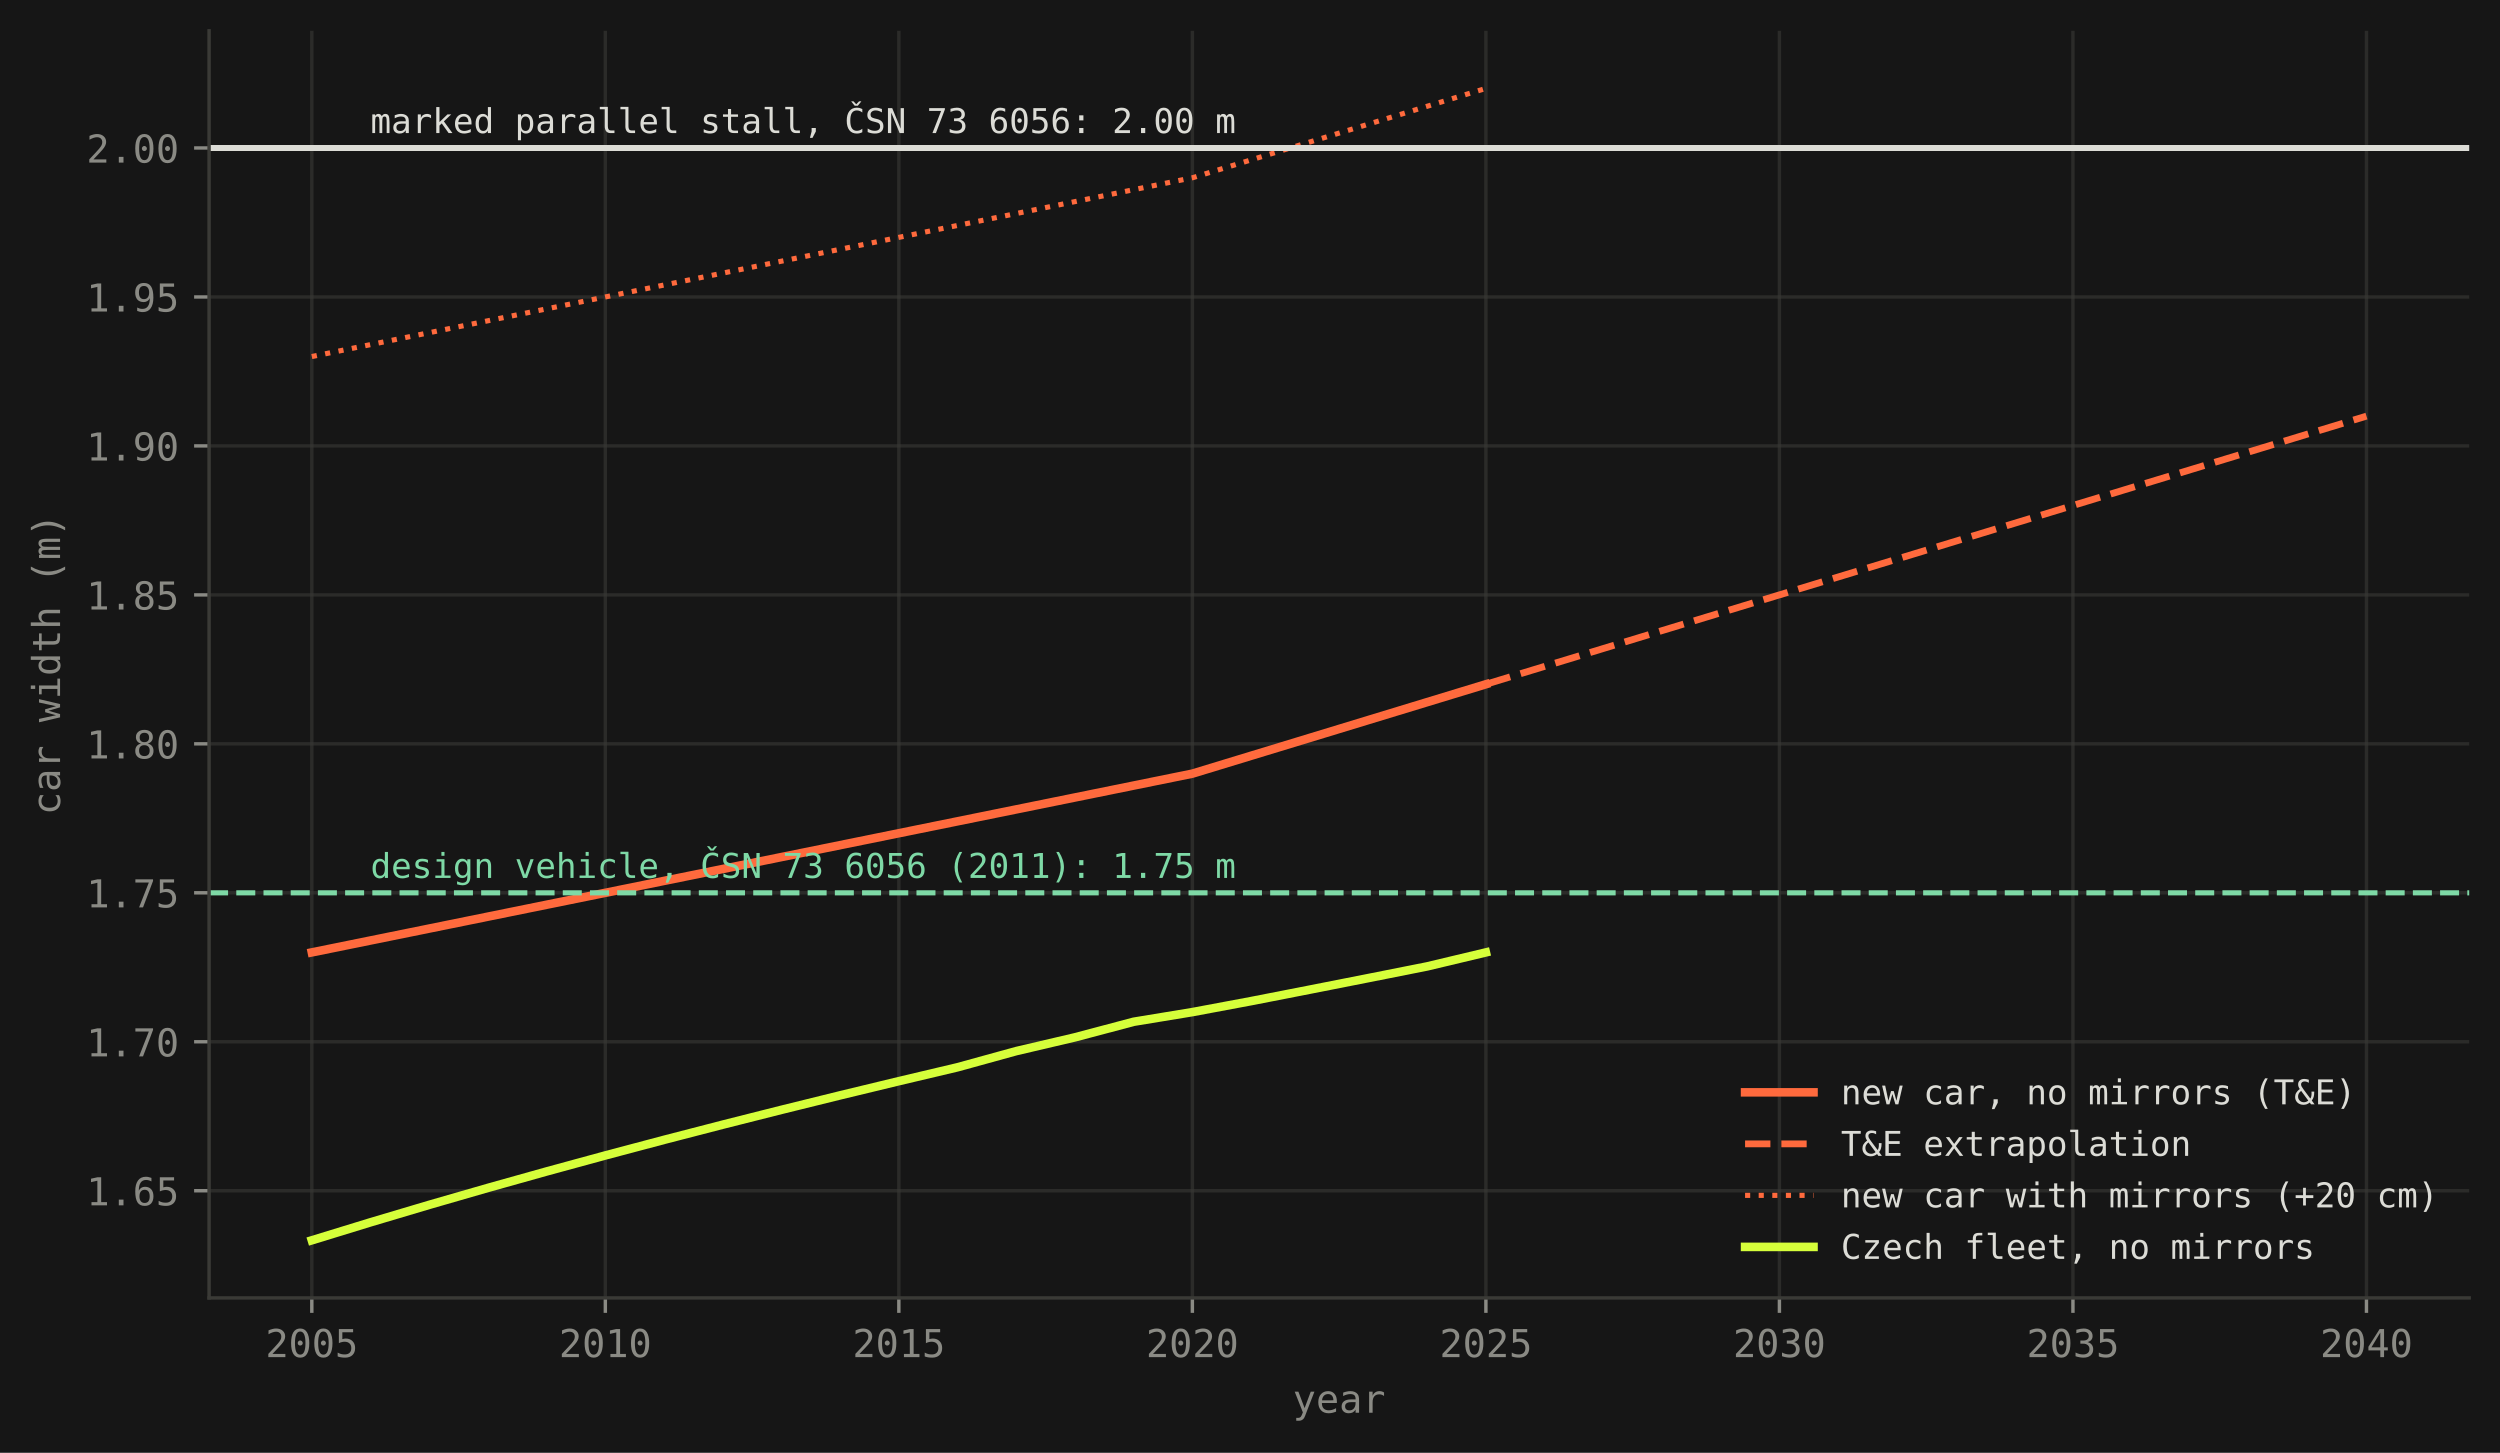
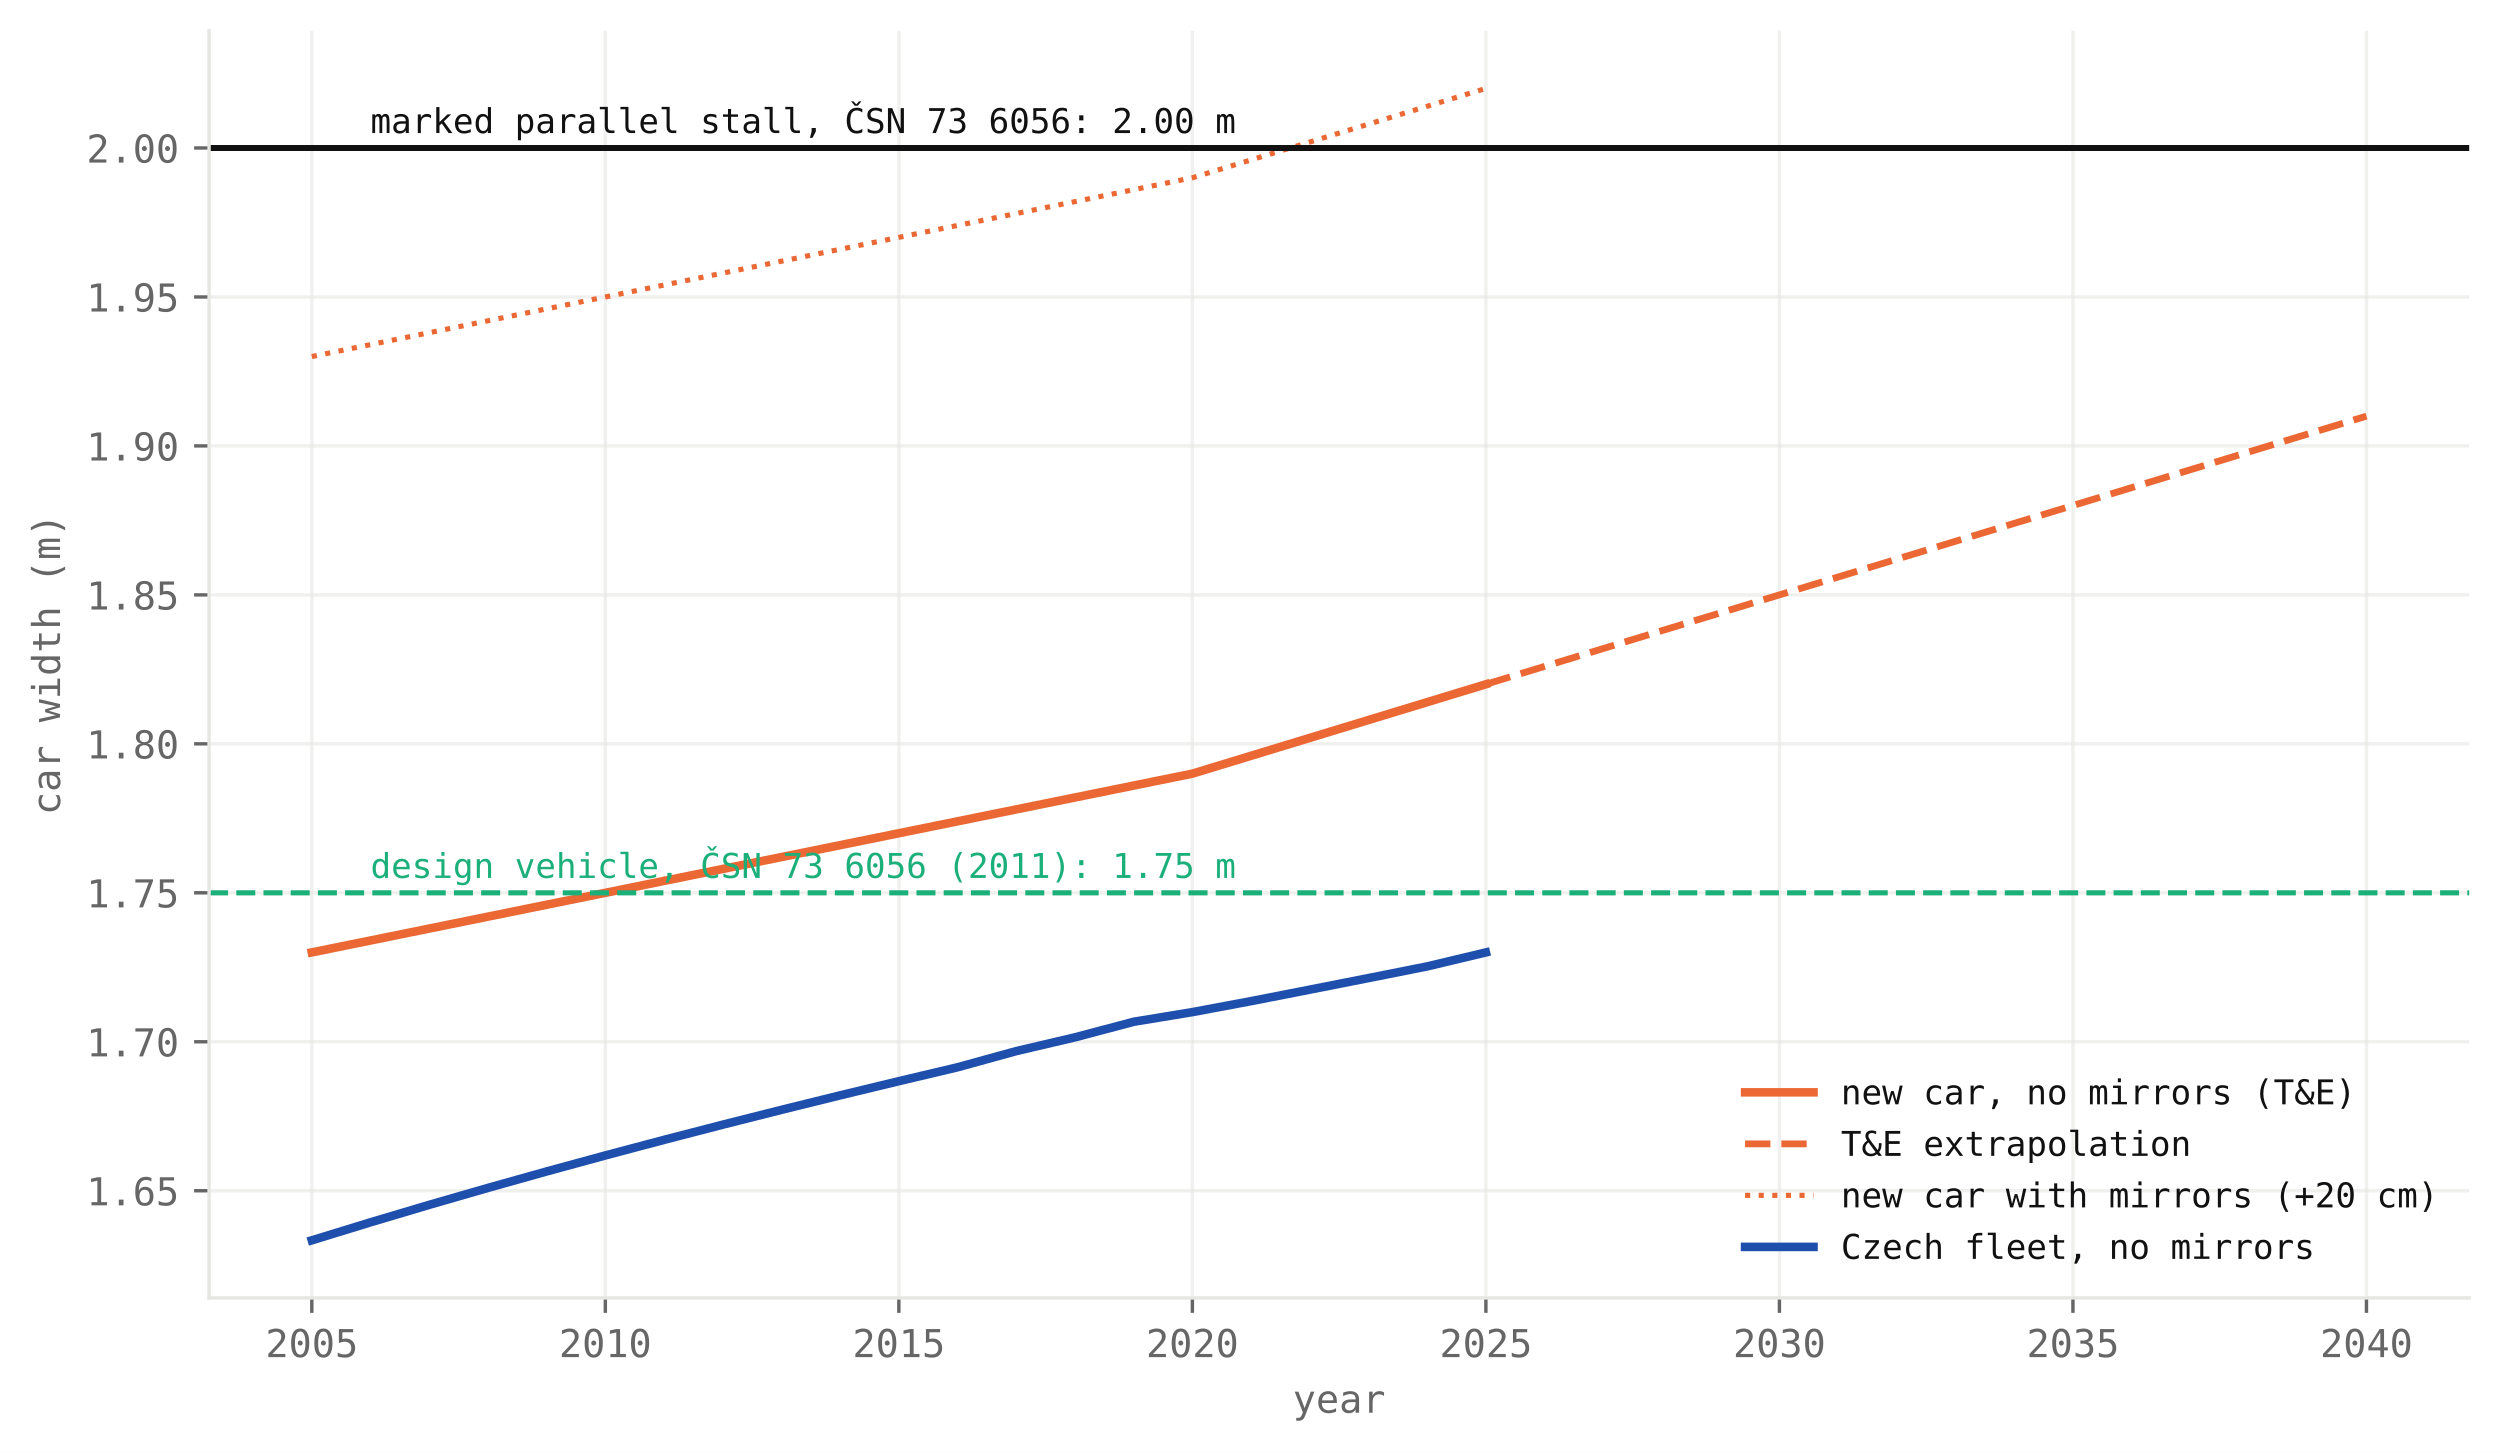
<svg xmlns="http://www.w3.org/2000/svg" xmlns:xlink="http://www.w3.org/1999/xlink" width="584.4pt" height="339.6pt" viewBox="0 0 584.4 339.6" version="1.1">
  <defs>
    <style type="text/css">*{stroke-linejoin: round; stroke-linecap: butt}</style>
  </defs>
  <g id="figure_1">
    <g id="patch_1">
-       <path d="M 0 339.6  L 584.4 339.6  L 584.4 0  L 0 0  z " style="fill: #161616" />
+       <path d="M 0 339.6  L 584.4 339.6  L 584.4 0  L 0 0  z " style="fill: #ffffff" />
    </g>
    <g id="axes_1">
      <g id="patch_2">
-         <path d="M 48.874 303.4  L 577.2 303.4  L 577.2 7.2  L 48.874 7.2  z " style="fill: #161616" />
+         <path d="M 48.874 303.4  L 577.2 303.4  L 577.2 7.2  L 48.874 7.2  z " style="fill: #ffffff" />
      </g>
      <g id="matplotlib.axis_1">
        <g id="xtick_1">
          <g id="line2d_1">
-             <path d="M 72.889 303.4  L 72.889 7.2  " clip-path="url(#pb6fffcfdc5)" style="fill: none; stroke: #3a3a36; stroke-opacity: 0.6; stroke-width: 0.8; stroke-linecap: square" />
+             <path d="M 72.889 303.4  L 72.889 7.2  " clip-path="url(#pb6fffcfdc5)" style="fill: none; stroke: #e6e6e3; stroke-opacity: 0.6; stroke-width: 0.8; stroke-linecap: square" />
          </g>
          <g id="line2d_2">
            <defs>
-               <path id="m5daad649ac" d="M 0 0  L 0 3.5  " style="stroke: #8a8a84; stroke-width: 0.8" />
+               <path id="m5daad649ac" d="M 0 0  L 0 3.5  " style="stroke: #666666; stroke-width: 0.8" />
            </defs>
            <g>
-               <use xlink:href="#m5daad649ac" x="72.889" y="303.4" style="fill: #8a8a84; stroke: #8a8a84; stroke-width: 0.8" />
+               <use xlink:href="#m5daad649ac" x="72.889" y="303.4" style="fill: #666666; stroke: #666666; stroke-width: 0.8" />
            </g>
          </g>
          <g id="text_1">
-             <text style="font-size: 9px; font-family: 'DejaVu Sans Mono', 'Bitstream Vera Sans Mono', 'Computer Modern Typewriter', 'Andale Mono', 'Nimbus Mono L', 'Courier New', 'Courier', 'Fixed', 'Terminal', monospace; text-anchor: middle; fill: #8a8a84" x="72.889" y="317.237" transform="rotate(-0 72.88863 317.2374)">2005</text>
+             <text style="font-size: 9px; font-family: 'DejaVu Sans Mono', 'Bitstream Vera Sans Mono', 'Computer Modern Typewriter', 'Andale Mono', 'Nimbus Mono L', 'Courier New', 'Courier', 'Fixed', 'Terminal', monospace; text-anchor: middle; fill: #666666" x="72.889" y="317.237" transform="rotate(-0 72.88863 317.2374)">2005</text>
          </g>
        </g>
        <g id="xtick_2">
          <g id="line2d_3">
-             <path d="M 141.502 303.4  L 141.502 7.2  " clip-path="url(#pb6fffcfdc5)" style="fill: none; stroke: #3a3a36; stroke-opacity: 0.6; stroke-width: 0.8; stroke-linecap: square" />
+             <path d="M 141.502 303.4  L 141.502 7.2  " clip-path="url(#pb6fffcfdc5)" style="fill: none; stroke: #e6e6e3; stroke-opacity: 0.6; stroke-width: 0.8; stroke-linecap: square" />
          </g>
          <g id="line2d_4">
            <g>
-               <use xlink:href="#m5daad649ac" x="141.502" y="303.4" style="fill: #8a8a84; stroke: #8a8a84; stroke-width: 0.8" />
+               <use xlink:href="#m5daad649ac" x="141.502" y="303.4" style="fill: #666666; stroke: #666666; stroke-width: 0.8" />
            </g>
          </g>
          <g id="text_2">
-             <text style="font-size: 9px; font-family: 'DejaVu Sans Mono', 'Bitstream Vera Sans Mono', 'Computer Modern Typewriter', 'Andale Mono', 'Nimbus Mono L', 'Courier New', 'Courier', 'Fixed', 'Terminal', monospace; text-anchor: middle; fill: #8a8a84" x="141.502" y="317.237" transform="rotate(-0 141.5024 317.2374)">2010</text>
+             <text style="font-size: 9px; font-family: 'DejaVu Sans Mono', 'Bitstream Vera Sans Mono', 'Computer Modern Typewriter', 'Andale Mono', 'Nimbus Mono L', 'Courier New', 'Courier', 'Fixed', 'Terminal', monospace; text-anchor: middle; fill: #666666" x="141.502" y="317.237" transform="rotate(-0 141.5024 317.2374)">2010</text>
          </g>
        </g>
        <g id="xtick_3">
          <g id="line2d_5">
-             <path d="M 210.116 303.4  L 210.116 7.2  " clip-path="url(#pb6fffcfdc5)" style="fill: none; stroke: #3a3a36; stroke-opacity: 0.6; stroke-width: 0.8; stroke-linecap: square" />
+             <path d="M 210.116 303.4  L 210.116 7.2  " clip-path="url(#pb6fffcfdc5)" style="fill: none; stroke: #e6e6e3; stroke-opacity: 0.6; stroke-width: 0.8; stroke-linecap: square" />
          </g>
          <g id="line2d_6">
            <g>
-               <use xlink:href="#m5daad649ac" x="210.116" y="303.4" style="fill: #8a8a84; stroke: #8a8a84; stroke-width: 0.8" />
+               <use xlink:href="#m5daad649ac" x="210.116" y="303.4" style="fill: #666666; stroke: #666666; stroke-width: 0.8" />
            </g>
          </g>
          <g id="text_3">
-             <text style="font-size: 9px; font-family: 'DejaVu Sans Mono', 'Bitstream Vera Sans Mono', 'Computer Modern Typewriter', 'Andale Mono', 'Nimbus Mono L', 'Courier New', 'Courier', 'Fixed', 'Terminal', monospace; text-anchor: middle; fill: #8a8a84" x="210.116" y="317.237" transform="rotate(-0 210.1161 317.2374)">2015</text>
+             <text style="font-size: 9px; font-family: 'DejaVu Sans Mono', 'Bitstream Vera Sans Mono', 'Computer Modern Typewriter', 'Andale Mono', 'Nimbus Mono L', 'Courier New', 'Courier', 'Fixed', 'Terminal', monospace; text-anchor: middle; fill: #666666" x="210.116" y="317.237" transform="rotate(-0 210.1161 317.2374)">2015</text>
          </g>
        </g>
        <g id="xtick_4">
          <g id="line2d_7">
-             <path d="M 278.73 303.4  L 278.73 7.2  " clip-path="url(#pb6fffcfdc5)" style="fill: none; stroke: #3a3a36; stroke-opacity: 0.6; stroke-width: 0.8; stroke-linecap: square" />
+             <path d="M 278.73 303.4  L 278.73 7.2  " clip-path="url(#pb6fffcfdc5)" style="fill: none; stroke: #e6e6e3; stroke-opacity: 0.6; stroke-width: 0.8; stroke-linecap: square" />
          </g>
          <g id="line2d_8">
            <g>
-               <use xlink:href="#m5daad649ac" x="278.73" y="303.4" style="fill: #8a8a84; stroke: #8a8a84; stroke-width: 0.8" />
+               <use xlink:href="#m5daad649ac" x="278.73" y="303.4" style="fill: #666666; stroke: #666666; stroke-width: 0.8" />
            </g>
          </g>
          <g id="text_4">
-             <text style="font-size: 9px; font-family: 'DejaVu Sans Mono', 'Bitstream Vera Sans Mono', 'Computer Modern Typewriter', 'Andale Mono', 'Nimbus Mono L', 'Courier New', 'Courier', 'Fixed', 'Terminal', monospace; text-anchor: middle; fill: #8a8a84" x="278.73" y="317.237" transform="rotate(-0 278.7298 317.2374)">2020</text>
+             <text style="font-size: 9px; font-family: 'DejaVu Sans Mono', 'Bitstream Vera Sans Mono', 'Computer Modern Typewriter', 'Andale Mono', 'Nimbus Mono L', 'Courier New', 'Courier', 'Fixed', 'Terminal', monospace; text-anchor: middle; fill: #666666" x="278.73" y="317.237" transform="rotate(-0 278.7298 317.2374)">2020</text>
          </g>
        </g>
        <g id="xtick_5">
          <g id="line2d_9">
-             <path d="M 347.344 303.4  L 347.344 7.2  " clip-path="url(#pb6fffcfdc5)" style="fill: none; stroke: #3a3a36; stroke-opacity: 0.6; stroke-width: 0.8; stroke-linecap: square" />
+             <path d="M 347.344 303.4  L 347.344 7.2  " clip-path="url(#pb6fffcfdc5)" style="fill: none; stroke: #e6e6e3; stroke-opacity: 0.6; stroke-width: 0.8; stroke-linecap: square" />
          </g>
          <g id="line2d_10">
            <g>
-               <use xlink:href="#m5daad649ac" x="347.344" y="303.4" style="fill: #8a8a84; stroke: #8a8a84; stroke-width: 0.8" />
+               <use xlink:href="#m5daad649ac" x="347.344" y="303.4" style="fill: #666666; stroke: #666666; stroke-width: 0.8" />
            </g>
          </g>
          <g id="text_5">
-             <text style="font-size: 9px; font-family: 'DejaVu Sans Mono', 'Bitstream Vera Sans Mono', 'Computer Modern Typewriter', 'Andale Mono', 'Nimbus Mono L', 'Courier New', 'Courier', 'Fixed', 'Terminal', monospace; text-anchor: middle; fill: #8a8a84" x="347.344" y="317.237" transform="rotate(-0 347.3435 317.2374)">2025</text>
+             <text style="font-size: 9px; font-family: 'DejaVu Sans Mono', 'Bitstream Vera Sans Mono', 'Computer Modern Typewriter', 'Andale Mono', 'Nimbus Mono L', 'Courier New', 'Courier', 'Fixed', 'Terminal', monospace; text-anchor: middle; fill: #666666" x="347.344" y="317.237" transform="rotate(-0 347.3435 317.2374)">2025</text>
          </g>
        </g>
        <g id="xtick_6">
          <g id="line2d_11">
-             <path d="M 415.957 303.4  L 415.957 7.2  " clip-path="url(#pb6fffcfdc5)" style="fill: none; stroke: #3a3a36; stroke-opacity: 0.6; stroke-width: 0.8; stroke-linecap: square" />
+             <path d="M 415.957 303.4  L 415.957 7.2  " clip-path="url(#pb6fffcfdc5)" style="fill: none; stroke: #e6e6e3; stroke-opacity: 0.6; stroke-width: 0.8; stroke-linecap: square" />
          </g>
          <g id="line2d_12">
            <g>
-               <use xlink:href="#m5daad649ac" x="415.957" y="303.4" style="fill: #8a8a84; stroke: #8a8a84; stroke-width: 0.8" />
+               <use xlink:href="#m5daad649ac" x="415.957" y="303.4" style="fill: #666666; stroke: #666666; stroke-width: 0.8" />
            </g>
          </g>
          <g id="text_6">
-             <text style="font-size: 9px; font-family: 'DejaVu Sans Mono', 'Bitstream Vera Sans Mono', 'Computer Modern Typewriter', 'Andale Mono', 'Nimbus Mono L', 'Courier New', 'Courier', 'Fixed', 'Terminal', monospace; text-anchor: middle; fill: #8a8a84" x="415.957" y="317.237" transform="rotate(-0 415.9573 317.2374)">2030</text>
+             <text style="font-size: 9px; font-family: 'DejaVu Sans Mono', 'Bitstream Vera Sans Mono', 'Computer Modern Typewriter', 'Andale Mono', 'Nimbus Mono L', 'Courier New', 'Courier', 'Fixed', 'Terminal', monospace; text-anchor: middle; fill: #666666" x="415.957" y="317.237" transform="rotate(-0 415.9573 317.2374)">2030</text>
          </g>
        </g>
        <g id="xtick_7">
          <g id="line2d_13">
-             <path d="M 484.571 303.4  L 484.571 7.2  " clip-path="url(#pb6fffcfdc5)" style="fill: none; stroke: #3a3a36; stroke-opacity: 0.6; stroke-width: 0.8; stroke-linecap: square" />
+             <path d="M 484.571 303.4  L 484.571 7.2  " clip-path="url(#pb6fffcfdc5)" style="fill: none; stroke: #e6e6e3; stroke-opacity: 0.6; stroke-width: 0.8; stroke-linecap: square" />
          </g>
          <g id="line2d_14">
            <g>
-               <use xlink:href="#m5daad649ac" x="484.571" y="303.4" style="fill: #8a8a84; stroke: #8a8a84; stroke-width: 0.8" />
+               <use xlink:href="#m5daad649ac" x="484.571" y="303.4" style="fill: #666666; stroke: #666666; stroke-width: 0.8" />
            </g>
          </g>
          <g id="text_7">
-             <text style="font-size: 9px; font-family: 'DejaVu Sans Mono', 'Bitstream Vera Sans Mono', 'Computer Modern Typewriter', 'Andale Mono', 'Nimbus Mono L', 'Courier New', 'Courier', 'Fixed', 'Terminal', monospace; text-anchor: middle; fill: #8a8a84" x="484.571" y="317.237" transform="rotate(-0 484.571 317.2374)">2035</text>
+             <text style="font-size: 9px; font-family: 'DejaVu Sans Mono', 'Bitstream Vera Sans Mono', 'Computer Modern Typewriter', 'Andale Mono', 'Nimbus Mono L', 'Courier New', 'Courier', 'Fixed', 'Terminal', monospace; text-anchor: middle; fill: #666666" x="484.571" y="317.237" transform="rotate(-0 484.571 317.2374)">2035</text>
          </g>
        </g>
        <g id="xtick_8">
          <g id="line2d_15">
-             <path d="M 553.185 303.4  L 553.185 7.2  " clip-path="url(#pb6fffcfdc5)" style="fill: none; stroke: #3a3a36; stroke-opacity: 0.6; stroke-width: 0.8; stroke-linecap: square" />
+             <path d="M 553.185 303.4  L 553.185 7.2  " clip-path="url(#pb6fffcfdc5)" style="fill: none; stroke: #e6e6e3; stroke-opacity: 0.6; stroke-width: 0.8; stroke-linecap: square" />
          </g>
          <g id="line2d_16">
            <g>
-               <use xlink:href="#m5daad649ac" x="553.185" y="303.4" style="fill: #8a8a84; stroke: #8a8a84; stroke-width: 0.8" />
+               <use xlink:href="#m5daad649ac" x="553.185" y="303.4" style="fill: #666666; stroke: #666666; stroke-width: 0.8" />
            </g>
          </g>
          <g id="text_8">
-             <text style="font-size: 9px; font-family: 'DejaVu Sans Mono', 'Bitstream Vera Sans Mono', 'Computer Modern Typewriter', 'Andale Mono', 'Nimbus Mono L', 'Courier New', 'Courier', 'Fixed', 'Terminal', monospace; text-anchor: middle; fill: #8a8a84" x="553.185" y="317.237" transform="rotate(-0 553.1847 317.2374)">2040</text>
+             <text style="font-size: 9px; font-family: 'DejaVu Sans Mono', 'Bitstream Vera Sans Mono', 'Computer Modern Typewriter', 'Andale Mono', 'Nimbus Mono L', 'Courier New', 'Courier', 'Fixed', 'Terminal', monospace; text-anchor: middle; fill: #666666" x="553.185" y="317.237" transform="rotate(-0 553.1847 317.2374)">2040</text>
          </g>
        </g>
        <g id="text_9">
-           <text style="font-size: 9px; font-family: 'DejaVu Sans Mono', 'Bitstream Vera Sans Mono', 'Computer Modern Typewriter', 'Andale Mono', 'Nimbus Mono L', 'Courier New', 'Courier', 'Fixed', 'Terminal', monospace; text-anchor: middle; fill: #8a8a84" x="313.037" y="330.237" transform="rotate(-0 313.0367 330.2374)">year</text>
+           <text style="font-size: 9px; font-family: 'DejaVu Sans Mono', 'Bitstream Vera Sans Mono', 'Computer Modern Typewriter', 'Andale Mono', 'Nimbus Mono L', 'Courier New', 'Courier', 'Fixed', 'Terminal', monospace; text-anchor: middle; fill: #666666" x="313.037" y="330.237" transform="rotate(-0 313.0367 330.2374)">year</text>
        </g>
      </g>
      <g id="matplotlib.axis_2">
        <g id="ytick_1">
          <g id="line2d_17">
-             <path d="M 48.874 278.347  L 577.2 278.347  " clip-path="url(#pb6fffcfdc5)" style="fill: none; stroke: #3a3a36; stroke-opacity: 0.6; stroke-width: 0.8; stroke-linecap: square" />
+             <path d="M 48.874 278.347  L 577.2 278.347  " clip-path="url(#pb6fffcfdc5)" style="fill: none; stroke: #e6e6e3; stroke-opacity: 0.6; stroke-width: 0.8; stroke-linecap: square" />
          </g>
          <g id="line2d_18">
            <defs>
-               <path id="m6165925b15" d="M 0 0  L -3.5 0  " style="stroke: #8a8a84; stroke-width: 0.8" />
+               <path id="m6165925b15" d="M 0 0  L -3.5 0  " style="stroke: #666666; stroke-width: 0.8" />
            </defs>
            <g>
-               <use xlink:href="#m6165925b15" x="48.874" y="278.347" style="fill: #8a8a84; stroke: #8a8a84; stroke-width: 0.8" />
+               <use xlink:href="#m6165925b15" x="48.874" y="278.347" style="fill: #666666; stroke: #666666; stroke-width: 0.8" />
            </g>
          </g>
          <g id="text_10">
-             <text style="font-size: 9px; font-family: 'DejaVu Sans Mono', 'Bitstream Vera Sans Mono', 'Computer Modern Typewriter', 'Andale Mono', 'Nimbus Mono L', 'Courier New', 'Courier', 'Fixed', 'Terminal', monospace; text-anchor: end; fill: #8a8a84" x="41.874" y="281.766" transform="rotate(-0 41.87383 281.7661)">1.65</text>
+             <text style="font-size: 9px; font-family: 'DejaVu Sans Mono', 'Bitstream Vera Sans Mono', 'Computer Modern Typewriter', 'Andale Mono', 'Nimbus Mono L', 'Courier New', 'Courier', 'Fixed', 'Terminal', monospace; text-anchor: end; fill: #666666" x="41.874" y="281.766" transform="rotate(-0 41.87383 281.7661)">1.65</text>
          </g>
        </g>
        <g id="ytick_2">
          <g id="line2d_19">
-             <path d="M 48.874 243.525  L 577.2 243.525  " clip-path="url(#pb6fffcfdc5)" style="fill: none; stroke: #3a3a36; stroke-opacity: 0.6; stroke-width: 0.8; stroke-linecap: square" />
+             <path d="M 48.874 243.525  L 577.2 243.525  " clip-path="url(#pb6fffcfdc5)" style="fill: none; stroke: #e6e6e3; stroke-opacity: 0.6; stroke-width: 0.8; stroke-linecap: square" />
          </g>
          <g id="line2d_20">
            <g>
-               <use xlink:href="#m6165925b15" x="48.874" y="243.525" style="fill: #8a8a84; stroke: #8a8a84; stroke-width: 0.8" />
+               <use xlink:href="#m6165925b15" x="48.874" y="243.525" style="fill: #666666; stroke: #666666; stroke-width: 0.8" />
            </g>
          </g>
          <g id="text_11">
-             <text style="font-size: 9px; font-family: 'DejaVu Sans Mono', 'Bitstream Vera Sans Mono', 'Computer Modern Typewriter', 'Andale Mono', 'Nimbus Mono L', 'Courier New', 'Courier', 'Fixed', 'Terminal', monospace; text-anchor: end; fill: #8a8a84" x="41.874" y="246.944" transform="rotate(-0 41.87383 246.944)">1.70</text>
+             <text style="font-size: 9px; font-family: 'DejaVu Sans Mono', 'Bitstream Vera Sans Mono', 'Computer Modern Typewriter', 'Andale Mono', 'Nimbus Mono L', 'Courier New', 'Courier', 'Fixed', 'Terminal', monospace; text-anchor: end; fill: #666666" x="41.874" y="246.944" transform="rotate(-0 41.87383 246.944)">1.70</text>
          </g>
        </g>
        <g id="ytick_3">
          <g id="line2d_21">
-             <path d="M 48.874 208.703  L 577.2 208.703  " clip-path="url(#pb6fffcfdc5)" style="fill: none; stroke: #3a3a36; stroke-opacity: 0.6; stroke-width: 0.8; stroke-linecap: square" />
+             <path d="M 48.874 208.703  L 577.2 208.703  " clip-path="url(#pb6fffcfdc5)" style="fill: none; stroke: #e6e6e3; stroke-opacity: 0.6; stroke-width: 0.8; stroke-linecap: square" />
          </g>
          <g id="line2d_22">
            <g>
-               <use xlink:href="#m6165925b15" x="48.874" y="208.703" style="fill: #8a8a84; stroke: #8a8a84; stroke-width: 0.8" />
+               <use xlink:href="#m6165925b15" x="48.874" y="208.703" style="fill: #666666; stroke: #666666; stroke-width: 0.8" />
            </g>
          </g>
          <g id="text_12">
-             <text style="font-size: 9px; font-family: 'DejaVu Sans Mono', 'Bitstream Vera Sans Mono', 'Computer Modern Typewriter', 'Andale Mono', 'Nimbus Mono L', 'Courier New', 'Courier', 'Fixed', 'Terminal', monospace; text-anchor: end; fill: #8a8a84" x="41.874" y="212.122" transform="rotate(-0 41.87383 212.1219)">1.75</text>
+             <text style="font-size: 9px; font-family: 'DejaVu Sans Mono', 'Bitstream Vera Sans Mono', 'Computer Modern Typewriter', 'Andale Mono', 'Nimbus Mono L', 'Courier New', 'Courier', 'Fixed', 'Terminal', monospace; text-anchor: end; fill: #666666" x="41.874" y="212.122" transform="rotate(-0 41.87383 212.1219)">1.75</text>
          </g>
        </g>
        <g id="ytick_4">
          <g id="line2d_23">
-             <path d="M 48.874 173.881  L 577.2 173.881  " clip-path="url(#pb6fffcfdc5)" style="fill: none; stroke: #3a3a36; stroke-opacity: 0.6; stroke-width: 0.8; stroke-linecap: square" />
+             <path d="M 48.874 173.881  L 577.2 173.881  " clip-path="url(#pb6fffcfdc5)" style="fill: none; stroke: #e6e6e3; stroke-opacity: 0.6; stroke-width: 0.8; stroke-linecap: square" />
          </g>
          <g id="line2d_24">
            <g>
-               <use xlink:href="#m6165925b15" x="48.874" y="173.881" style="fill: #8a8a84; stroke: #8a8a84; stroke-width: 0.8" />
+               <use xlink:href="#m6165925b15" x="48.874" y="173.881" style="fill: #666666; stroke: #666666; stroke-width: 0.8" />
            </g>
          </g>
          <g id="text_13">
-             <text style="font-size: 9px; font-family: 'DejaVu Sans Mono', 'Bitstream Vera Sans Mono', 'Computer Modern Typewriter', 'Andale Mono', 'Nimbus Mono L', 'Courier New', 'Courier', 'Fixed', 'Terminal', monospace; text-anchor: end; fill: #8a8a84" x="41.874" y="177.3" transform="rotate(-0 41.87383 177.2998)">1.80</text>
+             <text style="font-size: 9px; font-family: 'DejaVu Sans Mono', 'Bitstream Vera Sans Mono', 'Computer Modern Typewriter', 'Andale Mono', 'Nimbus Mono L', 'Courier New', 'Courier', 'Fixed', 'Terminal', monospace; text-anchor: end; fill: #666666" x="41.874" y="177.3" transform="rotate(-0 41.87383 177.2998)">1.80</text>
          </g>
        </g>
        <g id="ytick_5">
          <g id="line2d_25">
-             <path d="M 48.874 139.059  L 577.2 139.059  " clip-path="url(#pb6fffcfdc5)" style="fill: none; stroke: #3a3a36; stroke-opacity: 0.6; stroke-width: 0.8; stroke-linecap: square" />
+             <path d="M 48.874 139.059  L 577.2 139.059  " clip-path="url(#pb6fffcfdc5)" style="fill: none; stroke: #e6e6e3; stroke-opacity: 0.6; stroke-width: 0.8; stroke-linecap: square" />
          </g>
          <g id="line2d_26">
            <g>
-               <use xlink:href="#m6165925b15" x="48.874" y="139.059" style="fill: #8a8a84; stroke: #8a8a84; stroke-width: 0.8" />
+               <use xlink:href="#m6165925b15" x="48.874" y="139.059" style="fill: #666666; stroke: #666666; stroke-width: 0.8" />
            </g>
          </g>
          <g id="text_14">
-             <text style="font-size: 9px; font-family: 'DejaVu Sans Mono', 'Bitstream Vera Sans Mono', 'Computer Modern Typewriter', 'Andale Mono', 'Nimbus Mono L', 'Courier New', 'Courier', 'Fixed', 'Terminal', monospace; text-anchor: end; fill: #8a8a84" x="41.874" y="142.478" transform="rotate(-0 41.87383 142.4777)">1.85</text>
+             <text style="font-size: 9px; font-family: 'DejaVu Sans Mono', 'Bitstream Vera Sans Mono', 'Computer Modern Typewriter', 'Andale Mono', 'Nimbus Mono L', 'Courier New', 'Courier', 'Fixed', 'Terminal', monospace; text-anchor: end; fill: #666666" x="41.874" y="142.478" transform="rotate(-0 41.87383 142.4777)">1.85</text>
          </g>
        </g>
        <g id="ytick_6">
          <g id="line2d_27">
-             <path d="M 48.874 104.237  L 577.2 104.237  " clip-path="url(#pb6fffcfdc5)" style="fill: none; stroke: #3a3a36; stroke-opacity: 0.6; stroke-width: 0.8; stroke-linecap: square" />
+             <path d="M 48.874 104.237  L 577.2 104.237  " clip-path="url(#pb6fffcfdc5)" style="fill: none; stroke: #e6e6e3; stroke-opacity: 0.6; stroke-width: 0.8; stroke-linecap: square" />
          </g>
          <g id="line2d_28">
            <g>
-               <use xlink:href="#m6165925b15" x="48.874" y="104.237" style="fill: #8a8a84; stroke: #8a8a84; stroke-width: 0.8" />
+               <use xlink:href="#m6165925b15" x="48.874" y="104.237" style="fill: #666666; stroke: #666666; stroke-width: 0.8" />
            </g>
          </g>
          <g id="text_15">
-             <text style="font-size: 9px; font-family: 'DejaVu Sans Mono', 'Bitstream Vera Sans Mono', 'Computer Modern Typewriter', 'Andale Mono', 'Nimbus Mono L', 'Courier New', 'Courier', 'Fixed', 'Terminal', monospace; text-anchor: end; fill: #8a8a84" x="41.874" y="107.656" transform="rotate(-0 41.87383 107.6556)">1.90</text>
+             <text style="font-size: 9px; font-family: 'DejaVu Sans Mono', 'Bitstream Vera Sans Mono', 'Computer Modern Typewriter', 'Andale Mono', 'Nimbus Mono L', 'Courier New', 'Courier', 'Fixed', 'Terminal', monospace; text-anchor: end; fill: #666666" x="41.874" y="107.656" transform="rotate(-0 41.87383 107.6556)">1.90</text>
          </g>
        </g>
        <g id="ytick_7">
          <g id="line2d_29">
-             <path d="M 48.874 69.415  L 577.2 69.415  " clip-path="url(#pb6fffcfdc5)" style="fill: none; stroke: #3a3a36; stroke-opacity: 0.6; stroke-width: 0.8; stroke-linecap: square" />
+             <path d="M 48.874 69.415  L 577.2 69.415  " clip-path="url(#pb6fffcfdc5)" style="fill: none; stroke: #e6e6e3; stroke-opacity: 0.6; stroke-width: 0.8; stroke-linecap: square" />
          </g>
          <g id="line2d_30">
            <g>
-               <use xlink:href="#m6165925b15" x="48.874" y="69.415" style="fill: #8a8a84; stroke: #8a8a84; stroke-width: 0.8" />
+               <use xlink:href="#m6165925b15" x="48.874" y="69.415" style="fill: #666666; stroke: #666666; stroke-width: 0.8" />
            </g>
          </g>
          <g id="text_16">
-             <text style="font-size: 9px; font-family: 'DejaVu Sans Mono', 'Bitstream Vera Sans Mono', 'Computer Modern Typewriter', 'Andale Mono', 'Nimbus Mono L', 'Courier New', 'Courier', 'Fixed', 'Terminal', monospace; text-anchor: end; fill: #8a8a84" x="41.874" y="72.833" transform="rotate(-0 41.87383 72.83349)">1.95</text>
+             <text style="font-size: 9px; font-family: 'DejaVu Sans Mono', 'Bitstream Vera Sans Mono', 'Computer Modern Typewriter', 'Andale Mono', 'Nimbus Mono L', 'Courier New', 'Courier', 'Fixed', 'Terminal', monospace; text-anchor: end; fill: #666666" x="41.874" y="72.833" transform="rotate(-0 41.87383 72.83349)">1.95</text>
          </g>
        </g>
        <g id="ytick_8">
          <g id="line2d_31">
-             <path d="M 48.874 34.592  L 577.2 34.592  " clip-path="url(#pb6fffcfdc5)" style="fill: none; stroke: #3a3a36; stroke-opacity: 0.6; stroke-width: 0.8; stroke-linecap: square" />
+             <path d="M 48.874 34.592  L 577.2 34.592  " clip-path="url(#pb6fffcfdc5)" style="fill: none; stroke: #e6e6e3; stroke-opacity: 0.6; stroke-width: 0.8; stroke-linecap: square" />
          </g>
          <g id="line2d_32">
            <g>
-               <use xlink:href="#m6165925b15" x="48.874" y="34.592" style="fill: #8a8a84; stroke: #8a8a84; stroke-width: 0.8" />
+               <use xlink:href="#m6165925b15" x="48.874" y="34.592" style="fill: #666666; stroke: #666666; stroke-width: 0.8" />
            </g>
          </g>
          <g id="text_17">
-             <text style="font-size: 9px; font-family: 'DejaVu Sans Mono', 'Bitstream Vera Sans Mono', 'Computer Modern Typewriter', 'Andale Mono', 'Nimbus Mono L', 'Courier New', 'Courier', 'Fixed', 'Terminal', monospace; text-anchor: end; fill: #8a8a84" x="41.874" y="38.011" transform="rotate(-0 41.87383 38.0114)">2.00</text>
+             <text style="font-size: 9px; font-family: 'DejaVu Sans Mono', 'Bitstream Vera Sans Mono', 'Computer Modern Typewriter', 'Andale Mono', 'Nimbus Mono L', 'Courier New', 'Courier', 'Fixed', 'Terminal', monospace; text-anchor: end; fill: #666666" x="41.874" y="38.011" transform="rotate(-0 41.87383 38.0114)">2.00</text>
          </g>
        </g>
        <g id="text_18">
-           <text style="font-size: 9px; font-family: 'DejaVu Sans Mono', 'Bitstream Vera Sans Mono', 'Computer Modern Typewriter', 'Andale Mono', 'Nimbus Mono L', 'Courier New', 'Courier', 'Fixed', 'Terminal', monospace; text-anchor: middle; fill: #8a8a84" x="14.039" y="155.3" transform="rotate(-90 14.03859 155.2998)">car width (m)</text>
+           <text style="font-size: 9px; font-family: 'DejaVu Sans Mono', 'Bitstream Vera Sans Mono', 'Computer Modern Typewriter', 'Andale Mono', 'Nimbus Mono L', 'Courier New', 'Courier', 'Fixed', 'Terminal', monospace; text-anchor: middle; fill: #666666" x="14.039" y="155.3" transform="rotate(-90 14.03859 155.2998)">car width (m)</text>
        </g>
      </g>
      <g id="line2d_33">
-         <path d="M 72.889 222.632  L 86.611 219.846  L 100.334 217.06  L 114.057 214.274  L 127.78 211.489  L 141.502 208.703  L 155.225 205.917  L 168.948 203.131  L 182.671 200.346  L 196.393 197.56  L 210.116 194.774  L 223.839 191.988  L 237.562 189.203  L 251.284 186.417  L 265.007 183.631  L 278.73 180.845  L 292.453 176.667  L 306.175 172.488  L 319.898 168.309  L 333.621 164.131  L 347.344 159.952  " clip-path="url(#pb6fffcfdc5)" style="fill: none; stroke: #ff6a3d; stroke-width: 2; stroke-linecap: square" />
+         <path d="M 72.889 222.632  L 86.611 219.846  L 100.334 217.06  L 114.057 214.274  L 127.78 211.489  L 141.502 208.703  L 155.225 205.917  L 168.948 203.131  L 182.671 200.346  L 196.393 197.56  L 210.116 194.774  L 223.839 191.988  L 237.562 189.203  L 251.284 186.417  L 265.007 183.631  L 278.73 180.845  L 292.453 176.667  L 306.175 172.488  L 319.898 168.309  L 333.621 164.131  L 347.344 159.952  " clip-path="url(#pb6fffcfdc5)" style="fill: none; stroke: #eb6834; stroke-width: 2; stroke-linecap: square" />
      </g>
      <g id="line2d_34">
-         <path d="M 347.344 159.952  L 361.066 155.773  L 374.789 151.595  L 388.512 147.416  L 402.235 143.237  L 415.957 139.059  L 429.68 134.88  L 443.403 130.701  L 457.125 126.523  L 470.848 122.344  L 484.571 118.165  L 498.294 113.987  L 512.016 109.808  L 525.739 105.63  L 539.462 101.451  L 553.185 97.272  " clip-path="url(#pb6fffcfdc5)" style="fill: none; stroke-dasharray: 5.92,2.56; stroke-dashoffset: 0; stroke: #ff6a3d; stroke-width: 1.6" />
+         <path d="M 347.344 159.952  L 361.066 155.773  L 374.789 151.595  L 388.512 147.416  L 402.235 143.237  L 415.957 139.059  L 429.68 134.88  L 443.403 130.701  L 457.125 126.523  L 470.848 122.344  L 484.571 118.165  L 498.294 113.987  L 512.016 109.808  L 525.739 105.63  L 539.462 101.451  L 553.185 97.272  " clip-path="url(#pb6fffcfdc5)" style="fill: none; stroke-dasharray: 5.92,2.56; stroke-dashoffset: 0; stroke: #eb6834; stroke-width: 1.6" />
      </g>
      <g id="line2d_35">
-         <path d="M 72.889 83.343  L 86.611 80.558  L 100.334 77.772  L 114.057 74.986  L 127.78 72.2  L 141.502 69.415  L 155.225 66.629  L 168.948 63.843  L 182.671 61.057  L 196.393 58.271  L 210.116 55.486  L 223.839 52.7  L 237.562 49.914  L 251.284 47.128  L 265.007 44.343  L 278.73 41.557  L 292.453 37.378  L 306.175 33.2  L 319.898 29.021  L 333.621 24.842  L 347.344 20.664  " clip-path="url(#pb6fffcfdc5)" style="fill: none; stroke-dasharray: 1.2,1.98; stroke-dashoffset: 0; stroke: #ff6a3d; stroke-width: 1.2" />
+         <path d="M 72.889 83.343  L 86.611 80.558  L 100.334 77.772  L 114.057 74.986  L 127.78 72.2  L 141.502 69.415  L 155.225 66.629  L 168.948 63.843  L 182.671 61.057  L 196.393 58.271  L 210.116 55.486  L 223.839 52.7  L 237.562 49.914  L 251.284 47.128  L 265.007 44.343  L 278.73 41.557  L 292.453 37.378  L 306.175 33.2  L 319.898 29.021  L 333.621 24.842  L 347.344 20.664  " clip-path="url(#pb6fffcfdc5)" style="fill: none; stroke-dasharray: 1.2,1.98; stroke-dashoffset: 0; stroke: #eb6834; stroke-width: 1.2" />
      </g>
      <g id="line2d_36">
-         <path d="M 72.889 289.936  L 86.611 285.726  L 100.334 281.645  L 114.057 277.684  L 127.78 273.837  L 141.502 270.095  L 155.225 266.452  L 168.948 262.901  L 182.671 259.435  L 196.393 256.047  L 210.116 252.732  L 223.839 249.485  L 237.562 245.704  L 251.284 242.487  L 265.007 238.846  L 278.73 236.59  L 292.453 234.022  L 306.175 231.338  L 319.898 228.632  L 333.621 225.905  L 347.344 222.634  " clip-path="url(#pb6fffcfdc5)" style="fill: none; stroke: #d6ff3a; stroke-width: 2; stroke-linecap: square" />
+         <path d="M 72.889 289.936  L 86.611 285.726  L 100.334 281.645  L 114.057 277.684  L 127.78 273.837  L 141.502 270.095  L 155.225 266.452  L 168.948 262.901  L 182.671 259.435  L 196.393 256.047  L 210.116 252.732  L 223.839 249.485  L 237.562 245.704  L 251.284 242.487  L 265.007 238.846  L 278.73 236.59  L 292.453 234.022  L 306.175 231.338  L 319.898 228.632  L 333.621 225.905  L 347.344 222.634  " clip-path="url(#pb6fffcfdc5)" style="fill: none; stroke: #1f4fad; stroke-width: 2; stroke-linecap: square" />
      </g>
      <g id="line2d_37">
-         <path d="M 48.874 34.592  L 577.2 34.592  " clip-path="url(#pb6fffcfdc5)" style="fill: none; stroke: #dcdcd6; stroke-width: 1.4; stroke-linecap: square" />
+         <path d="M 48.874 34.592  L 577.2 34.592  " clip-path="url(#pb6fffcfdc5)" style="fill: none; stroke: #111111; stroke-width: 1.4; stroke-linecap: square" />
      </g>
      <g id="line2d_38">
-         <path d="M 48.874 208.703  L 577.2 208.703  " clip-path="url(#pb6fffcfdc5)" style="fill: none; stroke-dasharray: 4.44,1.92; stroke-dashoffset: 0; stroke: #7ed9a6; stroke-width: 1.2" />
+         <path d="M 48.874 208.703  L 577.2 208.703  " clip-path="url(#pb6fffcfdc5)" style="fill: none; stroke-dasharray: 4.44,1.92; stroke-dashoffset: 0; stroke: #1baf7a; stroke-width: 1.2" />
      </g>
      <g id="patch_3">
-         <path d="M 48.874 303.4  L 48.874 7.2  " style="fill: none; stroke: #3a3a36; stroke-width: 0.8; stroke-linejoin: miter; stroke-linecap: square" />
+         <path d="M 48.874 303.4  L 48.874 7.2  " style="fill: none; stroke: #e6e6e3; stroke-width: 0.8; stroke-linejoin: miter; stroke-linecap: square" />
      </g>
      <g id="patch_4">
-         <path d="M 48.874 303.4  L 577.2 303.4  " style="fill: none; stroke: #3a3a36; stroke-width: 0.8; stroke-linejoin: miter; stroke-linecap: square" />
+         <path d="M 48.874 303.4  L 577.2 303.4  " style="fill: none; stroke: #e6e6e3; stroke-width: 0.8; stroke-linejoin: miter; stroke-linecap: square" />
      </g>
      <g id="text_19">
-         <text style="font-size: 8px; font-family: 'DejaVu Sans Mono', 'Bitstream Vera Sans Mono', 'Computer Modern Typewriter', 'Andale Mono', 'Nimbus Mono L', 'Courier New', 'Courier', 'Fixed', 'Terminal', monospace; text-anchor: start; fill: #dcdcd6" x="86.611" y="31.11" transform="rotate(-0 86.61138 31.11024)">marked parallel stall, ČSN 73 6056: 2.00 m</text>
+         <text style="font-size: 8px; font-family: 'DejaVu Sans Mono', 'Bitstream Vera Sans Mono', 'Computer Modern Typewriter', 'Andale Mono', 'Nimbus Mono L', 'Courier New', 'Courier', 'Fixed', 'Terminal', monospace; text-anchor: start; fill: #111111" x="86.611" y="31.11" transform="rotate(-0 86.61138 31.11024)">marked parallel stall, ČSN 73 6056: 2.00 m</text>
      </g>
      <g id="text_20">
-         <text style="font-size: 8px; font-family: 'DejaVu Sans Mono', 'Bitstream Vera Sans Mono', 'Computer Modern Typewriter', 'Andale Mono', 'Nimbus Mono L', 'Courier New', 'Courier', 'Fixed', 'Terminal', monospace; text-anchor: start; fill: #7ed9a6" x="86.611" y="205.221" transform="rotate(-0 86.61138 205.2207)">design vehicle, ČSN 73 6056 (2011): 1.75 m</text>
+         <text style="font-size: 8px; font-family: 'DejaVu Sans Mono', 'Bitstream Vera Sans Mono', 'Computer Modern Typewriter', 'Andale Mono', 'Nimbus Mono L', 'Courier New', 'Courier', 'Fixed', 'Terminal', monospace; text-anchor: start; fill: #1baf7a" x="86.611" y="205.221" transform="rotate(-0 86.61138 205.2207)">design vehicle, ČSN 73 6056 (2011): 1.75 m</text>
      </g>
      <g id="legend_1">
        <g id="line2d_39">
-           <path d="M 407.928 255.348  L 415.928 255.348  L 423.928 255.348  " style="fill: none; stroke: #ff6a3d; stroke-width: 2; stroke-linecap: square" />
+           <path d="M 407.928 255.348  L 415.928 255.348  L 423.928 255.348  " style="fill: none; stroke: #eb6834; stroke-width: 2; stroke-linecap: square" />
        </g>
        <g id="text_21">
-           <text style="font-size: 8px; font-family: 'DejaVu Sans Mono', 'Bitstream Vera Sans Mono', 'Computer Modern Typewriter', 'Andale Mono', 'Nimbus Mono L', 'Courier New', 'Courier', 'Fixed', 'Terminal', monospace; text-anchor: start; fill: #dcdcd6" x="430.328" y="258.148" transform="rotate(-0 430.3283 258.1483)">new car, no mirrors (T&amp;E)</text>
+           <text style="font-size: 8px; font-family: 'DejaVu Sans Mono', 'Bitstream Vera Sans Mono', 'Computer Modern Typewriter', 'Andale Mono', 'Nimbus Mono L', 'Courier New', 'Courier', 'Fixed', 'Terminal', monospace; text-anchor: start; fill: #111111" x="430.328" y="258.148" transform="rotate(-0 430.3283 258.1483)">new car, no mirrors (T&amp;E)</text>
        </g>
        <g id="line2d_40">
-           <path d="M 407.928 267.391  L 415.928 267.391  L 423.928 267.391  " style="fill: none; stroke-dasharray: 5.92,2.56; stroke-dashoffset: 0; stroke: #ff6a3d; stroke-width: 1.6" />
+           <path d="M 407.928 267.391  L 415.928 267.391  L 423.928 267.391  " style="fill: none; stroke-dasharray: 5.92,2.56; stroke-dashoffset: 0; stroke: #eb6834; stroke-width: 1.6" />
        </g>
        <g id="text_22">
-           <text style="font-size: 8px; font-family: 'DejaVu Sans Mono', 'Bitstream Vera Sans Mono', 'Computer Modern Typewriter', 'Andale Mono', 'Nimbus Mono L', 'Courier New', 'Courier', 'Fixed', 'Terminal', monospace; text-anchor: start; fill: #dcdcd6" x="430.328" y="270.191" transform="rotate(-0 430.3283 270.1914)">T&amp;E extrapolation</text>
+           <text style="font-size: 8px; font-family: 'DejaVu Sans Mono', 'Bitstream Vera Sans Mono', 'Computer Modern Typewriter', 'Andale Mono', 'Nimbus Mono L', 'Courier New', 'Courier', 'Fixed', 'Terminal', monospace; text-anchor: start; fill: #111111" x="430.328" y="270.191" transform="rotate(-0 430.3283 270.1914)">T&amp;E extrapolation</text>
        </g>
        <g id="line2d_41">
-           <path d="M 407.928 279.435  L 415.928 279.435  L 423.928 279.435  " style="fill: none; stroke-dasharray: 1.2,1.98; stroke-dashoffset: 0; stroke: #ff6a3d; stroke-width: 1.2" />
+           <path d="M 407.928 279.435  L 415.928 279.435  L 423.928 279.435  " style="fill: none; stroke-dasharray: 1.2,1.98; stroke-dashoffset: 0; stroke: #eb6834; stroke-width: 1.2" />
        </g>
        <g id="text_23">
-           <text style="font-size: 8px; font-family: 'DejaVu Sans Mono', 'Bitstream Vera Sans Mono', 'Computer Modern Typewriter', 'Andale Mono', 'Nimbus Mono L', 'Courier New', 'Courier', 'Fixed', 'Terminal', monospace; text-anchor: start; fill: #dcdcd6" x="430.328" y="282.235" transform="rotate(-0 430.3283 282.2345)">new car with mirrors (+20 cm)</text>
+           <text style="font-size: 8px; font-family: 'DejaVu Sans Mono', 'Bitstream Vera Sans Mono', 'Computer Modern Typewriter', 'Andale Mono', 'Nimbus Mono L', 'Courier New', 'Courier', 'Fixed', 'Terminal', monospace; text-anchor: start; fill: #111111" x="430.328" y="282.235" transform="rotate(-0 430.3283 282.2345)">new car with mirrors (+20 cm)</text>
        </g>
        <g id="line2d_42">
-           <path d="M 407.928 291.478  L 415.928 291.478  L 423.928 291.478  " style="fill: none; stroke: #d6ff3a; stroke-width: 2; stroke-linecap: square" />
+           <path d="M 407.928 291.478  L 415.928 291.478  L 423.928 291.478  " style="fill: none; stroke: #1f4fad; stroke-width: 2; stroke-linecap: square" />
        </g>
        <g id="text_24">
-           <text style="font-size: 8px; font-family: 'DejaVu Sans Mono', 'Bitstream Vera Sans Mono', 'Computer Modern Typewriter', 'Andale Mono', 'Nimbus Mono L', 'Courier New', 'Courier', 'Fixed', 'Terminal', monospace; text-anchor: start; fill: #dcdcd6" x="430.328" y="294.278" transform="rotate(-0 430.3283 294.2776)">Czech fleet, no mirrors</text>
+           <text style="font-size: 8px; font-family: 'DejaVu Sans Mono', 'Bitstream Vera Sans Mono', 'Computer Modern Typewriter', 'Andale Mono', 'Nimbus Mono L', 'Courier New', 'Courier', 'Fixed', 'Terminal', monospace; text-anchor: start; fill: #111111" x="430.328" y="294.278" transform="rotate(-0 430.3283 294.2776)">Czech fleet, no mirrors</text>
        </g>
      </g>
    </g>
  </g>
  <defs>
    <clipPath id="pb6fffcfdc5">
      <rect x="48.874" y="7.2" width="528.326" height="296.2" />
    </clipPath>
  </defs>
</svg>
